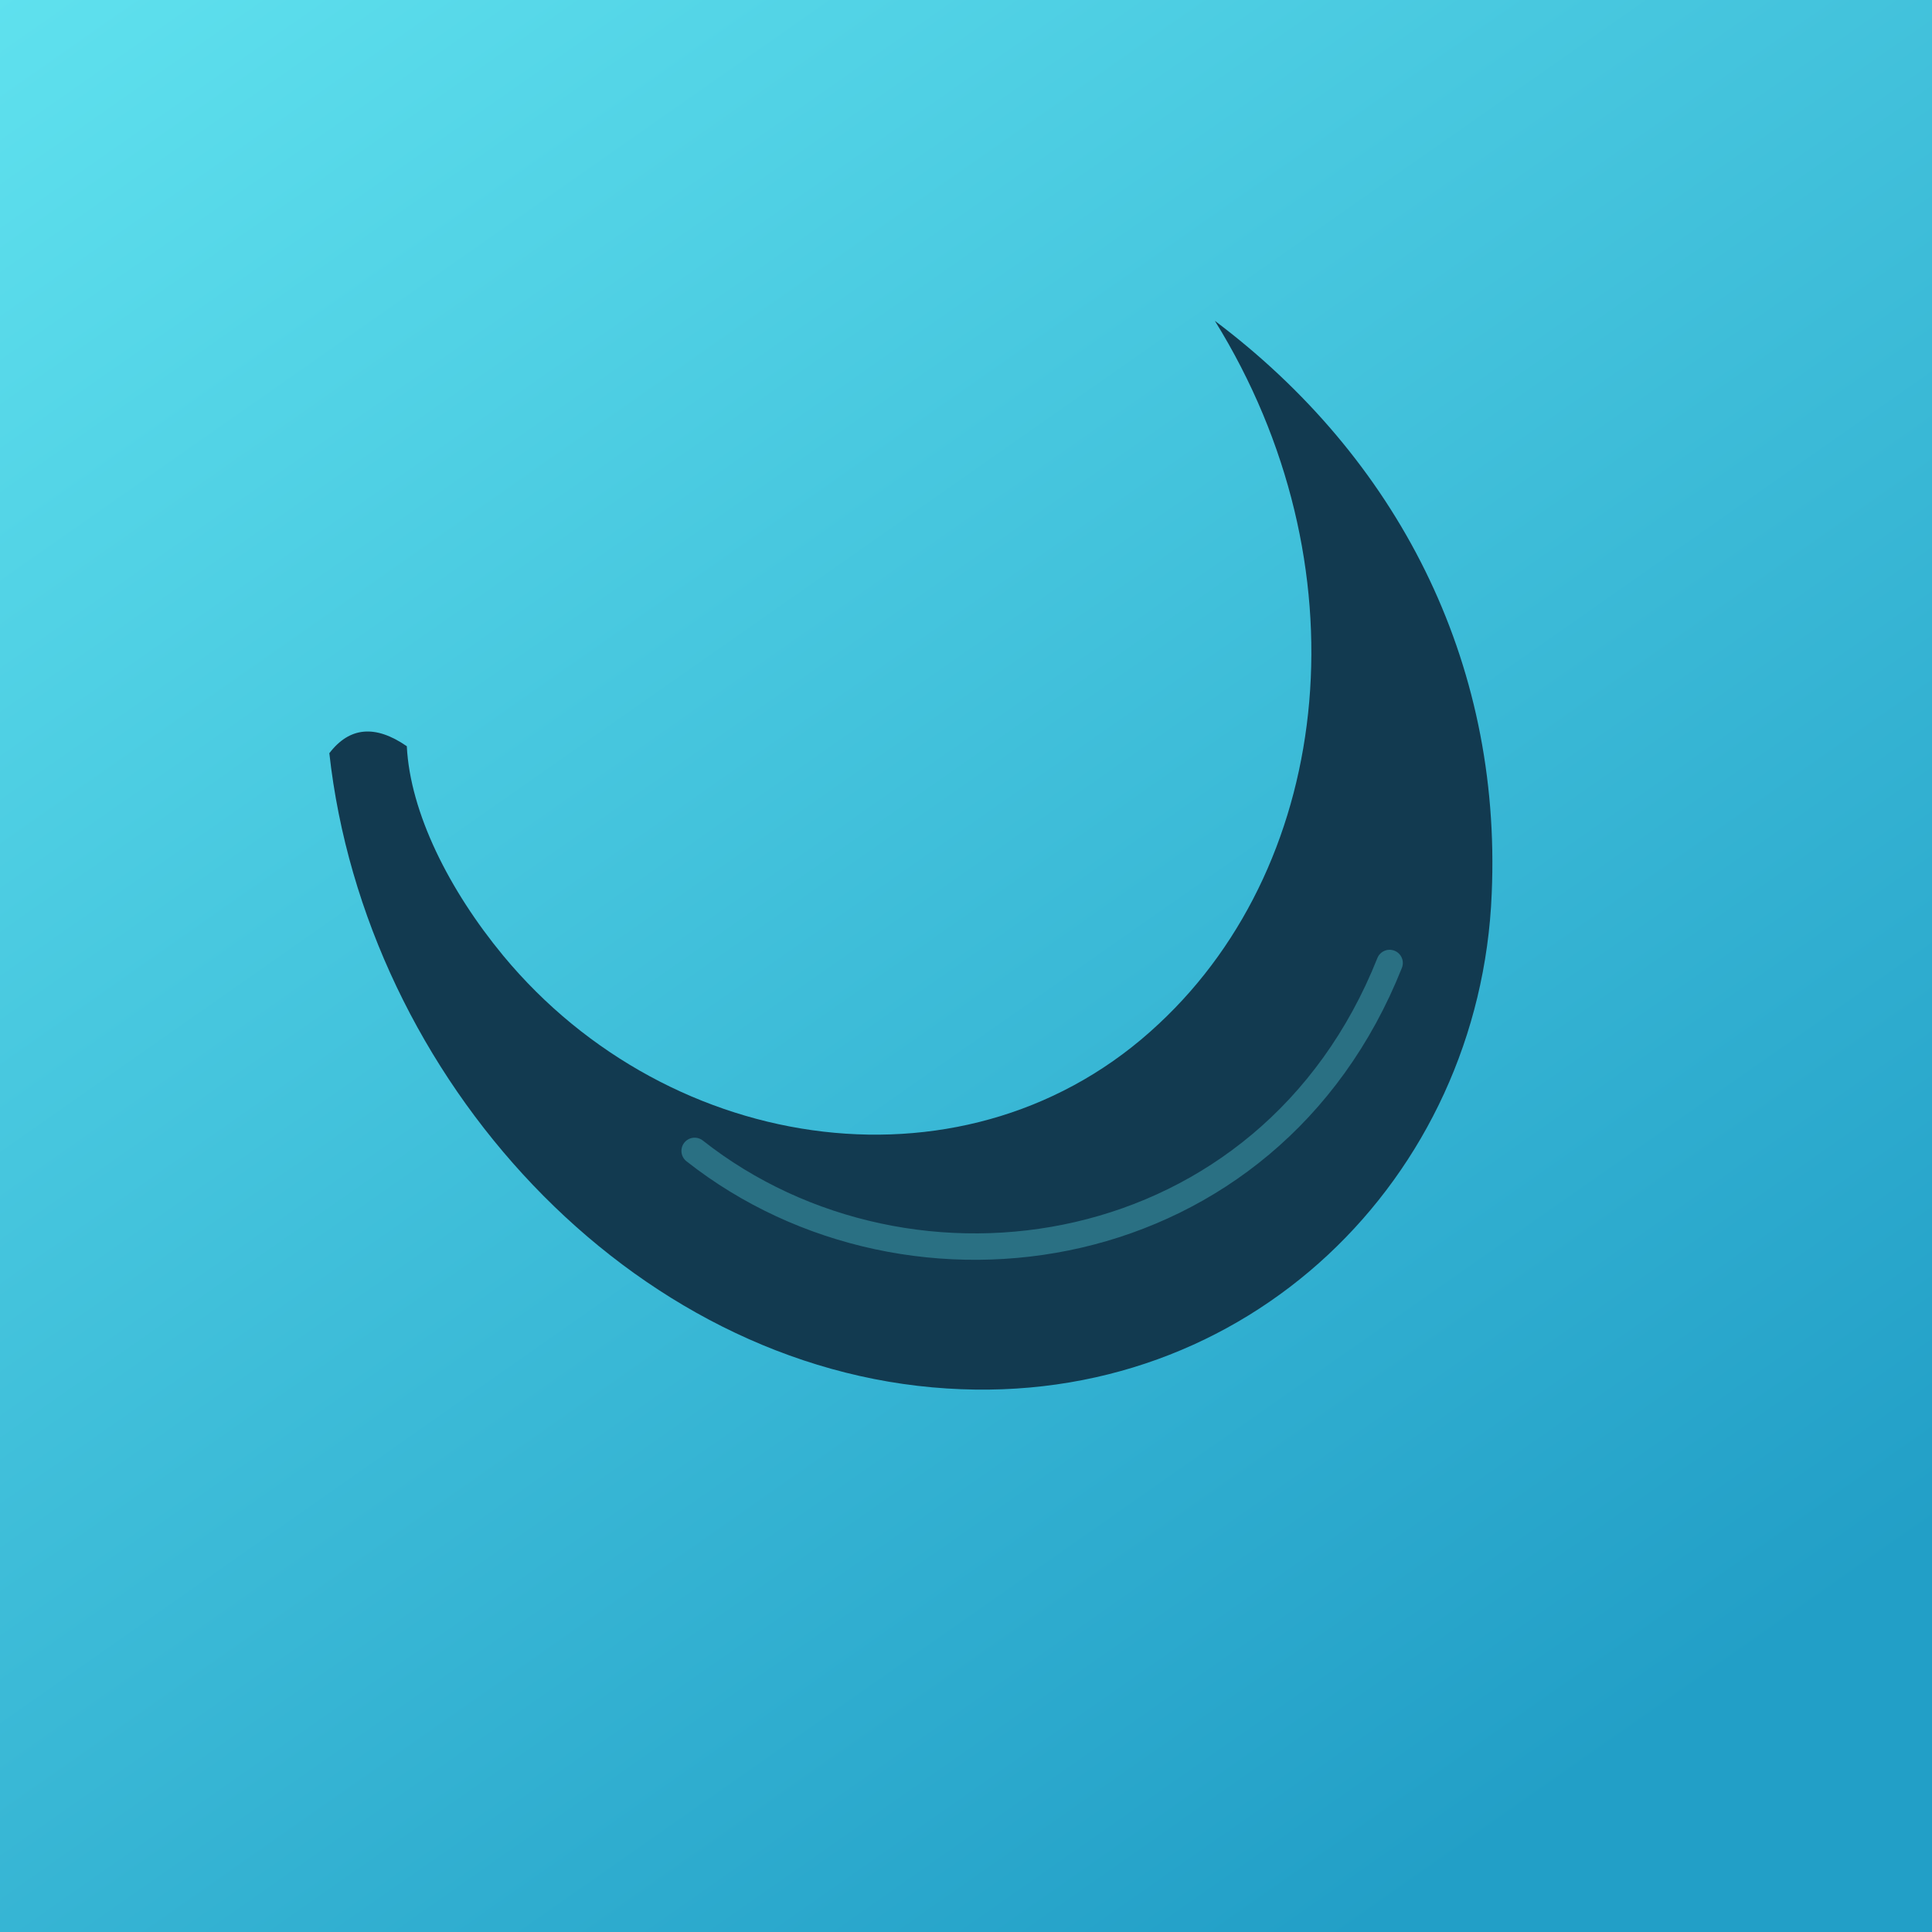
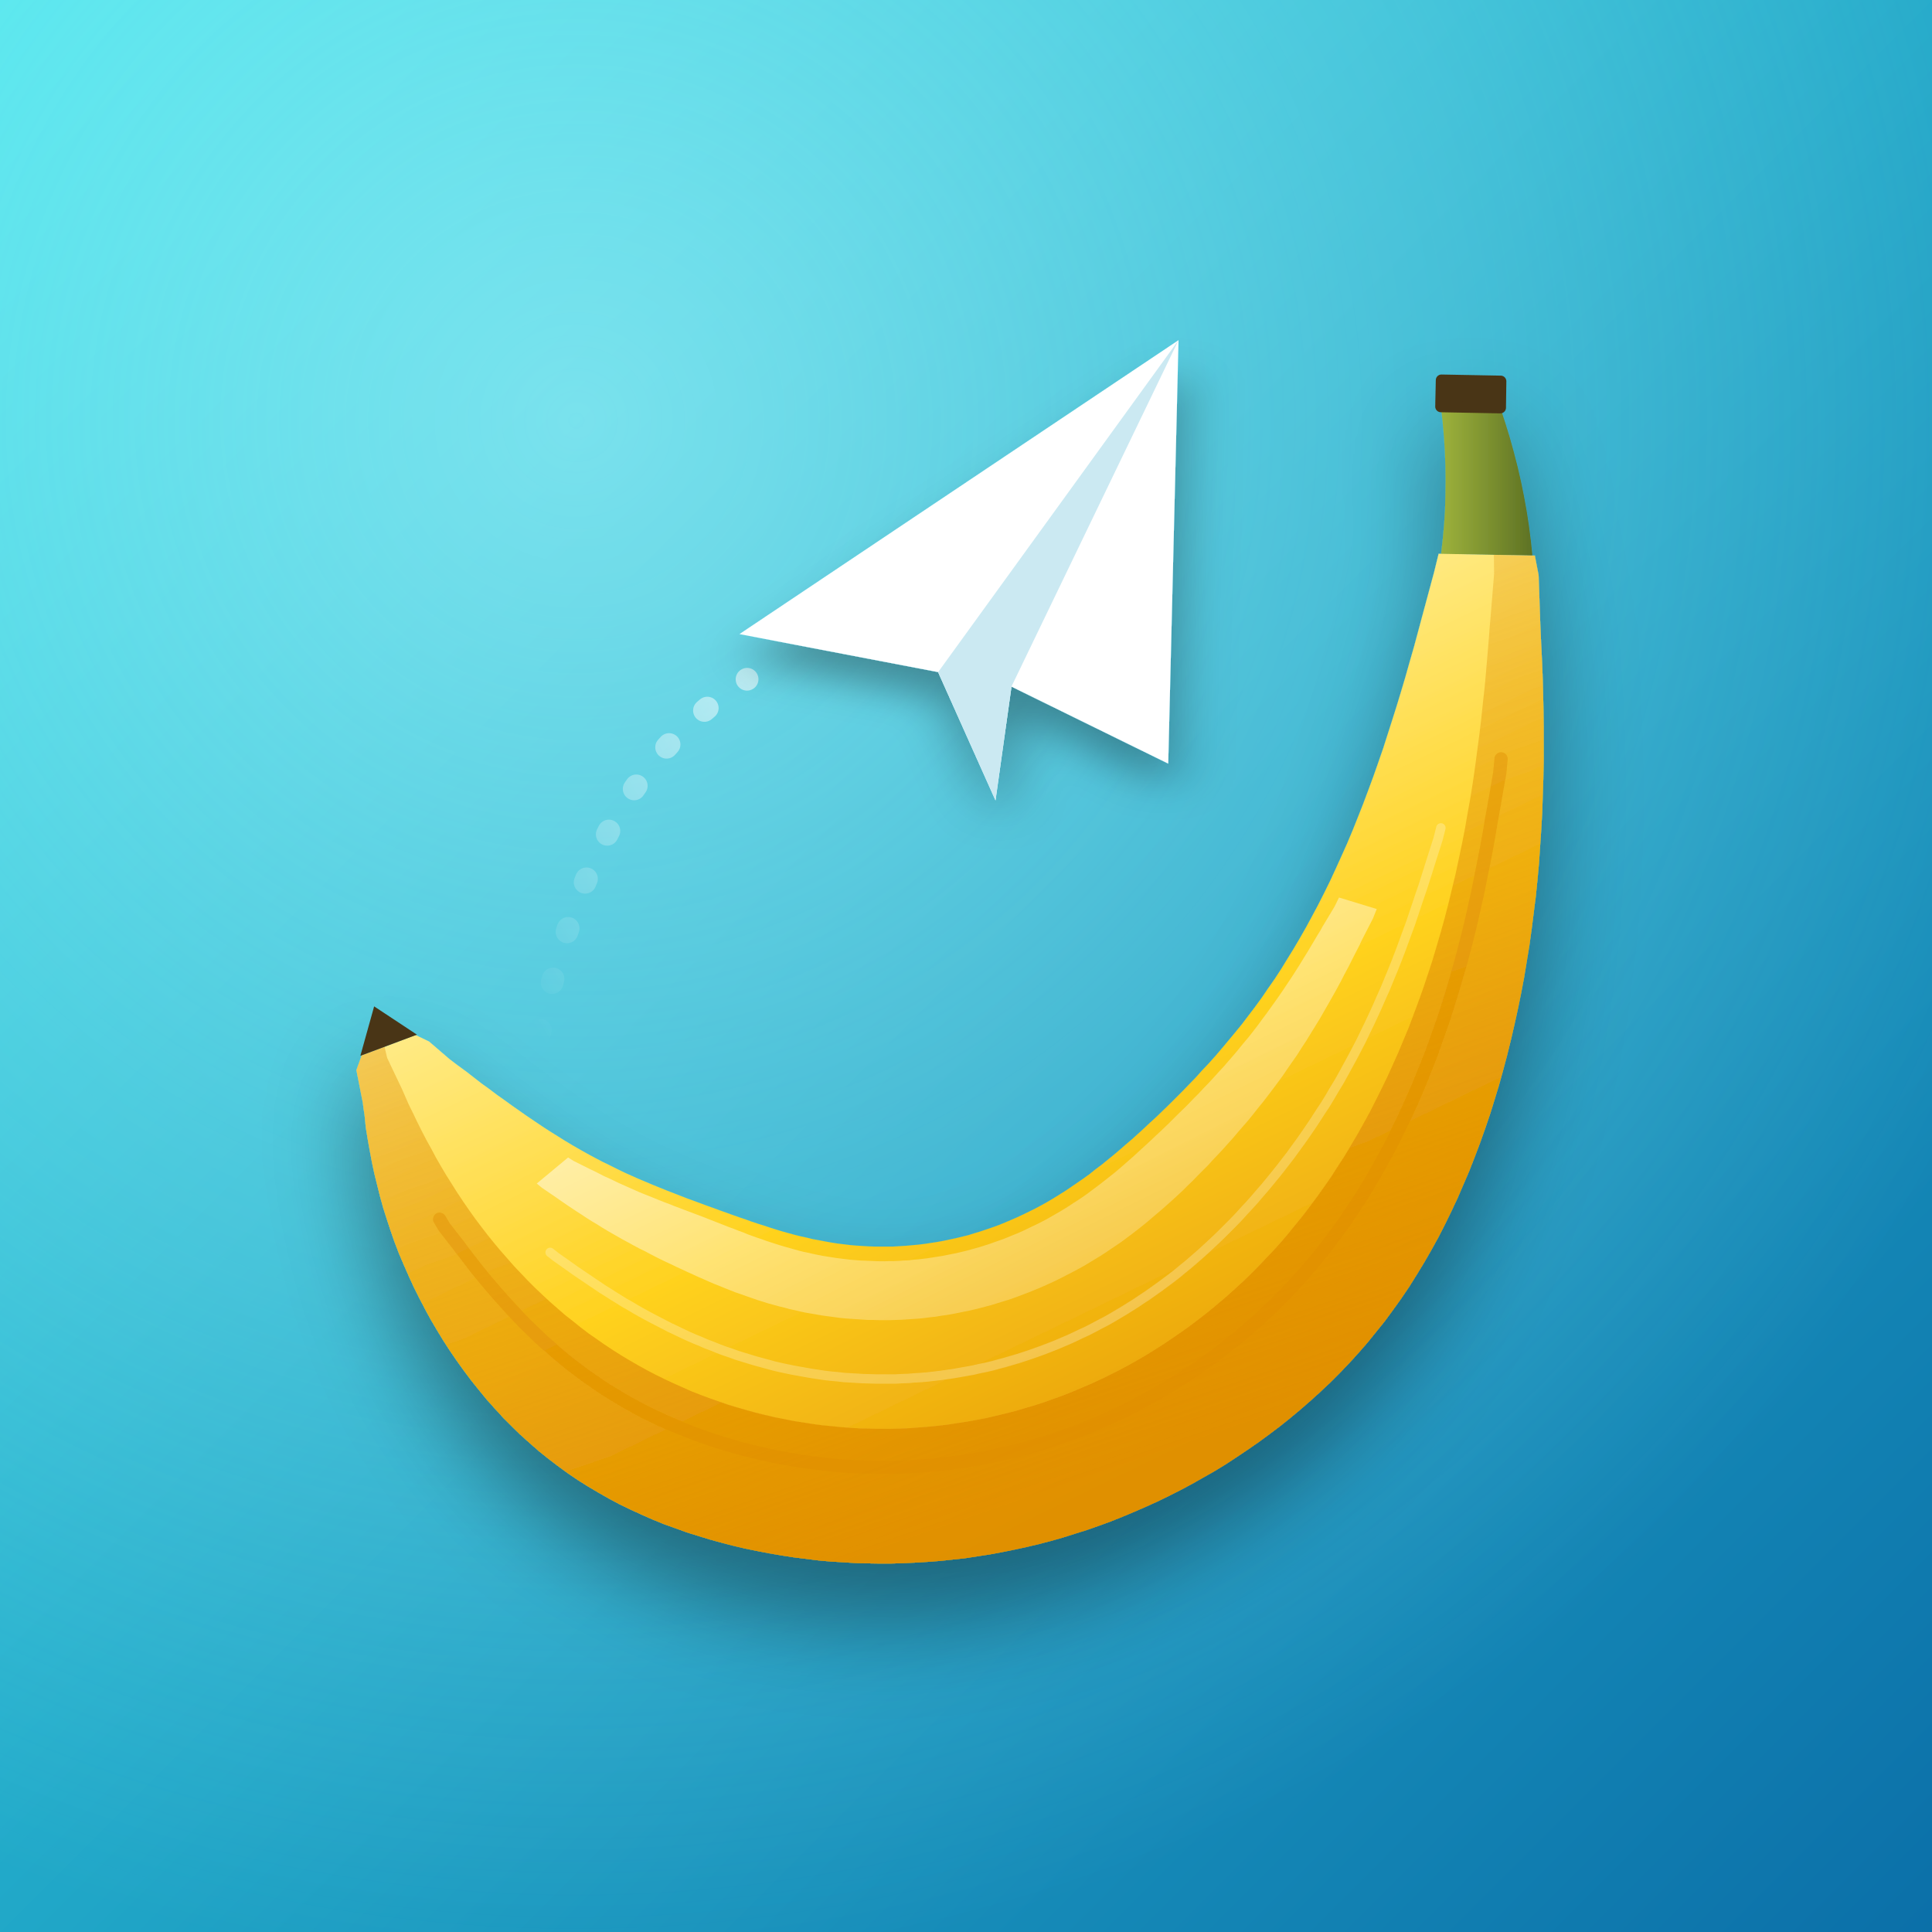
<svg xmlns="http://www.w3.org/2000/svg" width="1024" height="1024" viewBox="0 0 1024 1024">
  <defs>
-     <linearGradient id="bg" x2="0.7" y2="1">
-       <stop stop-color="#5FE1EE" />
-       <stop offset="1" stop-color="#229FC7" />
+     <linearGradient id="bg" x1="0" y1="0" x2="1" y2="1">
+       <stop offset="0" stop-color="#36E0E8" />
+       <stop offset="1" stop-color="#0B6FA8" />
    </linearGradient>
+     <radialGradient id="glow" cx="0.30" cy="0.22" r="0.8">
+       <stop offset="0" stop-color="#B9FBFF" stop-opacity="0.55" />
+       <stop offset="1" stop-color="#B9FBFF" stop-opacity="0" />
+     </radialGradient>
+     <linearGradient id="peel" x1="0.25" y1="0.2" x2="0.7" y2="1">
+       <stop offset="0" stop-color="#FFF5B0" />
+       <stop offset="0.5" stop-color="#FFD21F" />
+       <stop offset="1" stop-color="#E08E00" />
+     </linearGradient>
+     <linearGradient id="under" x1="0" y1="0" x2="0.4" y2="1">
+       <stop offset="0" stop-color="#E08E00" stop-opacity="0" />
+       <stop offset="1" stop-color="#E08E00" stop-opacity="0.85" />
+     </linearGradient>
+     <linearGradient id="hi" x1="0" y1="0" x2="1" y2="1">
+       <stop offset="0" stop-color="#FFFFFF" stop-opacity="0.9" />
+       <stop offset="1" stop-color="#FFFFFF" stop-opacity="0.15" />
+     </linearGradient>
+     <linearGradient id="stemg" x1="0" y1="0" x2="1" y2="0">
+       <stop offset="0" stop-color="#9DB23C" />
+       <stop offset="1" stop-color="#5E7224" />
+     </linearGradient>
+     <linearGradient id="trail" x1="0" y1="1" x2="1" y2="0">
+       <stop offset="0" stop-color="#FFFFFF" stop-opacity="0" />
+       <stop offset="1" stop-color="#FFFFFF" stop-opacity="0.55" />
+     </linearGradient>
+     <filter id="shadow" x="-25%" y="-25%" width="150%" height="160%">
+       <feGaussianBlur in="SourceAlpha" stdDeviation="24" />
+       <feOffset dy="30" />
+       <feComponentTransfer>
+         <feFuncA type="linear" slope="0.38" />
+       </feComponentTransfer>
+       <feMerge>
+         <feMergeNode />
+         <feMergeNode in="SourceGraphic" />
+       </feMerge>
+     </filter>
+     <filter id="pshadow" x="-40%" y="-40%" width="180%" height="190%">
+       <feGaussianBlur in="SourceAlpha" stdDeviation="12" />
+       <feOffset dy="14" />
+       <feComponentTransfer>
+         <feFuncA type="linear" slope="0.32" />
+       </feComponentTransfer>
+       <feMerge>
+         <feMergeNode />
+         <feMergeNode in="SourceGraphic" />
+       </feMerge>
+     </filter>
  </defs>
  <rect width="1024" height="1024" fill="url(#bg)" />
-   <g transform="rotate(-28 512 512)">
-     <path d="M 267 254 C 203 415 255 617 398 705 C 534 789 700 739 776 609 C 839 502 840 381 789 272 C 799 423 711 554 588 587 C 456 623 326 528 298 392 C 289 348 290 302 305 270 Q 291 243 267 254 Z" fill="#123A50" />
-     <path d="M 339 531 C 398 665 579 728 711 616" fill="none" stroke="#5FE1EE" stroke-opacity="0.32" stroke-width="14" stroke-linecap="round" />
+   <rect width="1024" height="1024" fill="url(#glow)" />
+   <g transform="translate(18 -6)">
+     <g filter="url(#shadow)">
+       <path d="M 745.8 299.6 L 746.7 291.8 L 747.4 284.0 L 747.9 276.2 L 748.1 268.4 L 748.2 260.6 L 748.1 252.8 L 747.8 245.0 L 747.3 237.2 L 746.6 229.4 L 745.7 221.5 L 777.2 222.1 L 779.8 230.0 L 782.2 237.8 L 784.4 245.7 L 786.4 253.5 L 788.2 261.3 L 789.8 269.2 L 791.2 277.0 L 792.4 284.8 L 793.4 292.6 L 794.2 300.4 Z" fill="url(#stemg)" />
+       <path d="M 745.7 221.5 L 777.2 222.1 L 777.4 208.1 L 746.0 207.5 Z" fill="#4A3418" stroke="#4A3418" stroke-width="6" stroke-linejoin="round" />
+       <path d="M 202.3 554.6 L 209.4 558.0 L 220.2 567.3 L 222.3 568.9 L 224.4 570.5 L 229.2 574.0 L 233.7 577.5 L 237.3 580.3 L 241.2 583.1 L 245.3 586.2 L 249.4 589.1 L 253.4 592.0 L 257.4 594.8 L 261.4 597.6 L 265.4 600.3 L 269.4 603.0 L 273.4 605.6 L 277.4 608.1 L 281.4 610.6 L 285.4 613.0 L 289.4 615.3 L 293.3 617.5 L 297.2 619.6 L 301.2 621.7 L 305.1 623.6 L 308.9 625.5 L 312.8 627.4 L 316.6 629.1 L 320.4 630.8 L 324.2 632.4 L 328.0 634.0 L 331.7 635.5 L 335.4 637.0 L 339.0 638.4 L 342.6 639.8 L 346.2 641.2 L 349.8 642.5 L 353.3 643.8 L 356.8 645.1 L 360.2 646.3 L 363.7 647.6 L 367.1 648.8 L 370.4 650.0 L 373.8 651.2 L 377.1 652.3 L 380.4 653.5 L 383.7 654.6 L 386.9 655.6 L 390.2 656.7 L 393.4 657.7 L 396.7 658.7 L 399.9 659.6 L 403.2 660.5 L 406.4 661.3 L 409.7 662.0 L 412.9 662.8 L 416.2 663.4 L 419.4 664.0 L 422.7 664.6 L 425.9 665.1 L 429.2 665.5 L 432.5 665.9 L 435.8 666.2 L 439.1 666.4 L 442.3 666.6 L 445.6 666.7 L 448.9 666.7 L 452.2 666.7 L 455.5 666.7 L 458.8 666.5 L 462.1 666.3 L 465.4 666.0 L 468.7 665.7 L 472.0 665.3 L 475.3 664.8 L 478.6 664.3 L 481.9 663.7 L 485.2 663.0 L 488.5 662.3 L 491.8 661.5 L 495.1 660.7 L 498.3 659.7 L 501.6 658.7 L 504.9 657.6 L 508.1 656.5 L 511.4 655.3 L 514.6 654.0 L 517.9 652.6 L 521.1 651.2 L 524.3 649.7 L 527.6 648.1 L 530.8 646.5 L 534.0 644.8 L 537.2 643.0 L 540.4 641.1 L 543.6 639.1 L 546.8 637.1 L 549.9 635.0 L 553.1 632.8 L 556.3 630.6 L 559.5 628.3 L 562.6 625.8 L 565.8 623.4 L 569.0 620.8 L 572.2 618.2 L 575.4 615.5 L 578.6 612.7 L 581.9 609.9 L 585.1 607.0 L 588.4 604.0 L 591.7 600.9 L 595.1 597.8 L 598.4 594.6 L 601.8 591.3 L 605.2 587.9 L 608.6 584.5 L 612.1 580.9 L 615.6 577.3 L 619.0 573.5 L 622.6 569.7 L 626.1 565.8 L 629.6 561.7 L 633.1 557.5 L 636.6 553.3 L 640.2 548.9 L 643.7 544.3 L 647.2 539.7 L 650.7 534.9 L 654.1 529.9 L 657.6 524.9 L 661.0 519.7 L 664.3 514.3 L 667.7 508.8 L 671.0 503.2 L 674.3 497.4 L 677.5 491.5 L 680.7 485.5 L 683.9 479.2 L 687.0 472.9 L 690.0 466.4 L 693.0 459.8 L 696.0 453.1 L 698.9 446.2 L 701.7 439.2 L 704.5 432.1 L 707.2 424.9 L 709.9 417.6 L 712.5 410.2 L 715.1 402.7 L 717.5 395.2 L 719.9 387.7 L 722.3 380.1 L 724.7 372.2 L 726.9 364.8 L 728.9 357.7 L 731.4 349.0 L 733.8 340.1 L 734.9 336.0 L 736.0 331.9 L 742.1 309.3 L 744.5 299.5 L 795.5 300.5 L 797.5 310.9 L 798.4 336.7 L 798.6 341.4 L 798.8 345.9 L 799.3 356.1 L 799.7 366.1 L 799.9 374.2 L 800.1 382.8 L 800.2 391.9 L 800.2 400.9 L 800.2 409.8 L 800.0 418.7 L 799.7 427.7 L 799.4 436.7 L 798.9 445.6 L 798.3 454.5 L 797.7 463.4 L 796.9 472.3 L 796.0 481.1 L 794.9 489.8 L 793.8 498.5 L 792.6 507.1 L 791.2 515.6 L 789.8 524.1 L 788.2 532.5 L 786.5 540.8 L 784.7 549.0 L 782.8 557.2 L 780.8 565.3 L 778.7 573.2 L 776.5 581.1 L 774.1 589.0 L 771.7 596.7 L 769.1 604.3 L 766.4 611.9 L 763.6 619.3 L 760.7 626.7 L 757.6 633.9 L 754.5 641.1 L 751.2 648.1 L 747.8 655.1 L 744.3 661.9 L 740.6 668.6 L 736.8 675.2 L 732.9 681.6 L 728.9 688.0 L 724.7 694.2 L 720.4 700.2 L 716.0 706.2 L 711.4 711.9 L 706.8 717.6 L 702.0 723.1 L 697.1 728.5 L 692.1 733.7 L 687.0 738.8 L 681.8 743.7 L 676.5 748.5 L 671.1 753.2 L 665.7 757.7 L 660.2 762.1 L 654.5 766.4 L 648.9 770.5 L 643.1 774.5 L 637.3 778.4 L 631.5 782.2 L 625.6 785.8 L 619.6 789.2 L 613.6 792.6 L 607.6 795.8 L 601.5 798.9 L 595.3 801.9 L 589.1 804.7 L 582.9 807.4 L 576.7 810.0 L 570.4 812.5 L 564.1 814.8 L 557.8 817.0 L 551.4 819.0 L 545.1 821.0 L 538.7 822.8 L 532.2 824.5 L 525.8 826.0 L 519.3 827.4 L 512.9 828.7 L 506.4 829.9 L 499.9 830.9 L 493.4 831.9 L 486.9 832.6 L 480.4 833.3 L 473.9 833.8 L 467.4 834.2 L 460.8 834.5 L 454.3 834.7 L 447.8 834.7 L 441.3 834.6 L 434.8 834.4 L 428.4 834.0 L 421.9 833.6 L 415.4 833.0 L 409.0 832.2 L 402.6 831.4 L 396.2 830.4 L 389.8 829.3 L 383.5 828.1 L 377.1 826.8 L 370.8 825.3 L 364.6 823.7 L 358.4 822.0 L 352.2 820.1 L 346.1 818.2 L 340.0 816.0 L 333.9 813.8 L 328.0 811.4 L 322.1 808.8 L 316.2 806.1 L 310.4 803.3 L 304.8 800.3 L 299.2 797.1 L 293.6 793.8 L 288.2 790.4 L 282.9 786.8 L 277.7 783.0 L 272.6 779.1 L 267.6 775.1 L 262.7 770.8 L 257.9 766.5 L 253.3 762.0 L 248.7 757.4 L 244.3 752.6 L 240.0 747.8 L 235.9 742.8 L 231.8 737.7 L 227.9 732.5 L 224.1 727.2 L 220.4 721.8 L 216.9 716.4 L 213.5 710.8 L 210.2 705.2 L 207.1 699.5 L 204.1 693.7 L 201.2 687.9 L 198.5 682.0 L 195.9 676.1 L 193.4 670.2 L 191.1 664.2 L 189.0 658.2 L 187.0 652.1 L 185.1 646.1 L 183.4 640.0 L 181.9 634.0 L 180.4 627.9 L 179.1 621.8 L 178.0 615.9 L 177.0 610.4 L 175.9 603.7 L 175.2 596.7 L 174.7 593.6 L 174.3 590.4 L 170.9 573.2 L 173.7 565.4 Z" fill="url(#peel)" />
+       <path d="M 185.8 560.8 L 187.2 566.7 L 193.8 580.6 L 195.0 583.1 L 196.1 585.6 L 198.5 591.1 L 201.1 596.4 L 203.2 600.8 L 205.5 605.4 L 208.0 610.2 L 210.6 614.9 L 213.1 619.6 L 215.8 624.3 L 218.6 629.0 L 221.5 633.6 L 224.4 638.2 L 227.4 642.7 L 230.5 647.2 L 233.7 651.7 L 237.0 656.1 L 240.3 660.4 L 243.7 664.6 L 247.2 668.8 L 250.8 672.9 L 254.4 677.0 L 258.1 680.9 L 261.8 684.8 L 265.6 688.6 L 269.5 692.3 L 273.4 695.9 L 277.4 699.4 L 281.4 702.9 L 285.6 706.2 L 289.7 709.5 L 293.9 712.7 L 298.2 715.7 L 302.5 718.7 L 306.9 721.6 L 311.3 724.4 L 315.8 727.1 L 320.3 729.7 L 324.8 732.2 L 329.4 734.6 L 334.1 736.9 L 338.8 739.1 L 343.5 741.2 L 348.2 743.3 L 353.0 745.2 L 357.8 747.0 L 362.7 748.7 L 367.6 750.4 L 372.5 751.9 L 377.4 753.3 L 382.4 754.7 L 387.3 755.9 L 392.3 757.1 L 397.4 758.1 L 402.4 759.1 L 407.4 759.9 L 412.5 760.7 L 417.6 761.4 L 422.7 761.9 L 427.8 762.4 L 432.9 762.8 L 438.0 763.1 L 443.2 763.2 L 448.3 763.3 L 453.4 763.3 L 458.6 763.2 L 463.7 763.0 L 468.9 762.6 L 474.0 762.2 L 479.2 761.7 L 484.3 761.1 L 489.4 760.3 L 494.6 759.5 L 499.7 758.6 L 504.8 757.6 L 509.9 756.4 L 515.0 755.2 L 520.1 753.9 L 525.2 752.4 L 530.3 750.9 L 535.3 749.3 L 540.3 747.5 L 545.3 745.7 L 550.3 743.7 L 555.3 741.6 L 560.2 739.5 L 565.2 737.2 L 570.1 734.8 L 574.9 732.4 L 579.8 729.8 L 584.6 727.1 L 589.4 724.3 L 594.1 721.4 L 598.8 718.4 L 603.5 715.2 L 608.2 712.0 L 612.8 708.7 L 617.4 705.2 L 621.9 701.7 L 626.4 698.0 L 630.8 694.3 L 635.2 690.4 L 639.6 686.4 L 643.9 682.3 L 648.1 678.1 L 652.3 673.7 L 656.5 669.3 L 660.6 664.8 L 664.6 660.1 L 668.5 655.3 L 672.5 650.4 L 676.3 645.4 L 680.1 640.3 L 683.8 635.1 L 687.5 629.8 L 691.0 624.3 L 694.6 618.8 L 698.0 613.1 L 701.4 607.4 L 704.7 601.5 L 708.0 595.5 L 711.1 589.4 L 714.2 583.2 L 717.3 576.8 L 720.2 570.4 L 723.1 563.9 L 725.9 557.2 L 728.7 550.5 L 731.3 543.6 L 733.9 536.6 L 736.4 529.6 L 738.8 522.4 L 741.2 515.1 L 743.4 507.7 L 745.6 500.2 L 747.7 492.6 L 749.7 484.9 L 751.6 477.0 L 753.5 469.2 L 755.2 461.2 L 756.9 453.1 L 758.5 445.0 L 759.9 436.8 L 761.4 428.5 L 762.7 420.3 L 763.9 411.9 L 765.0 403.6 L 766.1 395.3 L 767.1 386.9 L 768.0 378.3 L 768.9 370.2 L 769.6 362.5 L 770.4 353.1 L 771.2 343.4 L 771.5 339.1 L 771.9 334.7 L 773.9 310.2 L 773.8 300.1 L 795.5 300.5 L 797.5 310.9 L 798.4 336.7 L 798.6 341.4 L 798.8 345.9 L 799.3 356.1 L 799.7 366.1 L 799.9 374.2 L 800.1 382.8 L 800.2 391.9 L 800.2 400.9 L 800.2 409.8 L 800.0 418.7 L 799.7 427.7 L 799.4 436.7 L 798.9 445.6 L 798.3 454.5 L 797.7 463.4 L 796.9 472.3 L 796.0 481.1 L 794.9 489.8 L 793.8 498.5 L 792.6 507.1 L 791.2 515.6 L 789.8 524.1 L 788.2 532.5 L 786.5 540.8 L 784.7 549.0 L 782.8 557.2 L 780.8 565.3 L 778.7 573.2 L 776.5 581.1 L 774.1 589.0 L 771.7 596.7 L 769.1 604.3 L 766.4 611.9 L 763.6 619.3 L 760.7 626.7 L 757.6 633.9 L 754.5 641.1 L 751.2 648.1 L 747.8 655.1 L 744.3 661.9 L 740.6 668.6 L 736.8 675.2 L 732.9 681.6 L 728.9 688.0 L 724.7 694.2 L 720.4 700.2 L 716.0 706.2 L 711.4 711.9 L 706.8 717.6 L 702.0 723.1 L 697.1 728.5 L 692.1 733.7 L 687.0 738.8 L 681.8 743.7 L 676.5 748.5 L 671.1 753.2 L 665.7 757.7 L 660.2 762.1 L 654.5 766.4 L 648.9 770.5 L 643.1 774.5 L 637.3 778.4 L 631.5 782.2 L 625.6 785.8 L 619.6 789.2 L 613.6 792.6 L 607.6 795.8 L 601.5 798.9 L 595.3 801.9 L 589.1 804.7 L 582.9 807.4 L 576.7 810.0 L 570.4 812.5 L 564.1 814.8 L 557.8 817.0 L 551.4 819.0 L 545.1 821.0 L 538.7 822.8 L 532.2 824.5 L 525.8 826.0 L 519.3 827.4 L 512.9 828.7 L 506.4 829.9 L 499.9 830.9 L 493.4 831.9 L 486.9 832.6 L 480.4 833.3 L 473.9 833.8 L 467.4 834.2 L 460.8 834.5 L 454.3 834.7 L 447.8 834.7 L 441.3 834.6 L 434.8 834.4 L 428.4 834.0 L 421.9 833.6 L 415.4 833.0 L 409.0 832.2 L 402.6 831.4 L 396.2 830.4 L 389.8 829.3 L 383.5 828.1 L 377.1 826.8 L 370.8 825.3 L 364.6 823.7 L 358.4 822.0 L 352.2 820.1 L 346.1 818.2 L 340.0 816.0 L 333.9 813.8 L 328.0 811.4 L 322.1 808.8 L 316.2 806.1 L 310.4 803.3 L 304.8 800.3 L 299.2 797.1 L 293.6 793.8 L 288.2 790.4 L 282.9 786.8 L 277.7 783.0 L 272.6 779.1 L 267.6 775.1 L 262.7 770.8 L 257.9 766.5 L 253.3 762.0 L 248.7 757.4 L 244.3 752.6 L 240.0 747.8 L 235.9 742.8 L 231.8 737.7 L 227.9 732.5 L 224.1 727.2 L 220.4 721.8 L 216.9 716.4 L 213.5 710.8 L 210.2 705.2 L 207.1 699.5 L 204.1 693.7 L 201.2 687.9 L 198.5 682.0 L 195.9 676.1 L 193.4 670.2 L 191.1 664.2 L 189.0 658.2 L 187.0 652.1 L 185.1 646.1 L 183.4 640.0 L 181.9 634.0 L 180.4 627.9 L 179.1 621.8 L 178.0 615.9 L 177.0 610.4 L 175.9 603.7 L 175.2 596.7 L 174.7 593.6 L 174.3 590.4 L 170.9 573.2 L 173.7 565.4 Z" fill="url(#under)" />
+       <path d="M 215.0 652.2 L 217.5 656.4 L 225.3 666.4 L 226.6 668.2 L 228.0 670.0 L 231.0 673.9 L 234.0 677.8 L 236.5 680.9 L 239.2 684.2 L 242.1 687.6 L 245.0 691.0 L 248.0 694.4 L 251.0 697.7 L 254.1 701.1 L 257.2 704.4 L 260.4 707.7 L 263.7 710.9 L 267.0 714.1 L 270.4 717.3 L 273.9 720.3 L 277.4 723.4 L 281.0 726.4 L 284.6 729.3 L 288.3 732.1 L 292.0 734.9 L 295.8 737.5 L 299.6 740.2 L 303.4 742.7 L 307.4 745.1 L 311.3 747.5 L 315.3 749.8 L 319.4 752.0 L 323.4 754.2 L 327.5 756.2 L 331.7 758.2 L 335.9 760.1 L 340.1 761.9 L 344.3 763.6 L 348.6 765.3 L 352.9 766.9 L 357.2 768.4 L 361.6 769.9 L 365.9 771.2 L 370.3 772.5 L 374.7 773.8 L 379.2 774.9 L 383.6 776.0 L 388.1 777.0 L 392.5 778.0 L 397.0 778.8 L 401.5 779.6 L 406.0 780.4 L 410.5 781.0 L 415.1 781.6 L 419.6 782.1 L 424.2 782.6 L 428.7 783.0 L 433.3 783.3 L 437.9 783.5 L 442.4 783.6 L 447.0 783.7 L 451.6 783.7 L 456.2 783.7 L 460.8 783.5 L 465.4 783.3 L 470.0 783.0 L 474.5 782.7 L 479.1 782.2 L 483.7 781.7 L 488.3 781.1 L 492.9 780.5 L 497.5 779.8 L 502.0 779.0 L 506.6 778.1 L 511.2 777.1 L 515.7 776.1 L 520.3 775.0 L 524.8 773.8 L 529.3 772.5 L 533.8 771.2 L 538.3 769.8 L 542.8 768.3 L 547.3 766.7 L 551.8 765.1 L 556.2 763.4 L 560.6 761.6 L 565.1 759.7 L 569.4 757.8 L 573.8 755.8 L 578.2 753.7 L 582.5 751.5 L 586.8 749.2 L 591.1 746.9 L 595.4 744.5 L 599.6 742.0 L 603.9 739.5 L 608.1 736.8 L 612.2 734.1 L 616.4 731.3 L 620.5 728.4 L 624.6 725.5 L 628.6 722.5 L 632.6 719.3 L 636.6 716.2 L 640.6 712.9 L 644.5 709.5 L 648.4 706.1 L 652.2 702.6 L 656.0 699.0 L 659.7 695.3 L 663.4 691.6 L 667.1 687.7 L 670.7 683.8 L 674.2 679.8 L 677.7 675.7 L 681.2 671.5 L 684.5 667.3 L 687.9 662.9 L 691.1 658.5 L 694.4 654.0 L 697.5 649.4 L 700.6 644.7 L 703.7 640.0 L 706.6 635.2 L 709.6 630.2 L 712.4 625.3 L 715.2 620.2 L 718.0 615.1 L 720.7 609.9 L 723.3 604.6 L 725.9 599.2 L 728.4 593.8 L 730.9 588.3 L 733.3 582.7 L 735.6 577.1 L 737.9 571.4 L 740.2 565.6 L 742.3 559.8 L 744.4 553.9 L 746.5 547.9 L 748.5 541.9 L 750.4 535.8 L 752.3 529.7 L 754.1 523.5 L 755.9 517.3 L 757.6 511.0 L 759.2 504.8 L 760.8 498.5 L 762.3 492.1 L 763.7 485.8 L 765.1 479.6 L 766.4 473.2 L 767.7 466.8 L 768.9 460.7 L 770.0 454.9 L 771.3 447.8 L 772.5 440.6 L 773.1 437.3 L 773.7 434.0 L 776.9 415.7 L 777.6 408.2" fill="none" stroke="#E08E00" stroke-opacity="0.45" stroke-width="7" stroke-linecap="round" />
+       <path d="M 273.6 669.8 L 276.5 672.1 L 284.3 677.6 L 285.7 678.6 L 287.1 679.6 L 290.2 681.7 L 293.3 683.8 L 295.8 685.5 L 298.5 687.3 L 301.3 689.2 L 304.2 691.0 L 307.0 692.8 L 309.9 694.6 L 312.8 696.4 L 315.8 698.1 L 318.8 699.9 L 321.8 701.6 L 324.9 703.3 L 327.9 704.9 L 331.0 706.5 L 334.1 708.1 L 337.2 709.7 L 340.4 711.2 L 343.5 712.7 L 346.7 714.2 L 349.9 715.6 L 353.1 716.9 L 356.3 718.3 L 359.5 719.5 L 362.7 720.8 L 365.9 722.0 L 369.2 723.1 L 372.5 724.3 L 375.7 725.3 L 379.0 726.3 L 382.3 727.3 L 385.6 728.2 L 388.9 729.1 L 392.2 730.0 L 395.6 730.8 L 398.9 731.5 L 402.3 732.2 L 405.6 732.8 L 409.0 733.4 L 412.4 734.0 L 415.7 734.5 L 419.1 735.0 L 422.5 735.4 L 425.9 735.7 L 429.3 736.1 L 432.7 736.3 L 436.1 736.5 L 439.5 736.7 L 443.0 736.8 L 446.4 736.9 L 449.8 736.9 L 453.2 736.9 L 456.7 736.9 L 460.1 736.7 L 463.5 736.6 L 466.9 736.3 L 470.4 736.1 L 473.8 735.8 L 477.2 735.4 L 480.6 735.0 L 484.1 734.5 L 487.5 734.0 L 490.9 733.4 L 494.3 732.8 L 497.7 732.2 L 501.1 731.4 L 504.6 730.7 L 508.0 729.9 L 511.3 729.0 L 514.7 728.1 L 518.1 727.1 L 521.5 726.1 L 524.9 725.0 L 528.2 723.9 L 531.6 722.7 L 534.9 721.5 L 538.3 720.2 L 541.6 718.9 L 544.9 717.5 L 548.2 716.1 L 551.5 714.6 L 554.8 713.0 L 558.1 711.5 L 561.4 709.8 L 564.6 708.1 L 567.9 706.4 L 571.1 704.6 L 574.3 702.7 L 577.5 700.8 L 580.7 698.8 L 583.9 696.8 L 587.0 694.7 L 590.2 692.6 L 593.3 690.4 L 596.4 688.2 L 599.5 685.9 L 602.6 683.6 L 605.7 681.2 L 608.7 678.7 L 611.8 676.2 L 614.8 673.6 L 617.8 671.0 L 620.8 668.3 L 623.7 665.6 L 626.7 662.8 L 629.6 660.0 L 632.5 657.1 L 635.4 654.2 L 638.3 651.2 L 641.1 648.1 L 644.0 645.0 L 646.8 641.9 L 649.6 638.6 L 652.4 635.4 L 655.2 632.0 L 657.9 628.7 L 660.7 625.2 L 663.4 621.7 L 666.1 618.2 L 668.7 614.6 L 671.4 610.9 L 674.0 607.2 L 676.6 603.4 L 679.2 599.5 L 681.7 595.6 L 684.3 591.7 L 686.8 587.6 L 689.2 583.5 L 691.7 579.4 L 694.1 575.1 L 696.4 570.9 L 698.8 566.5 L 701.1 562.1 L 703.4 557.7 L 705.6 553.1 L 707.8 548.6 L 710.0 543.9 L 712.1 539.3 L 714.2 534.5 L 716.3 529.8 L 718.3 524.9 L 720.3 520.1 L 722.2 515.3 L 724.1 510.4 L 725.9 505.5 L 727.7 500.6 L 729.5 495.7 L 731.2 490.7 L 732.8 485.9 L 734.3 481.4 L 736.2 475.9 L 738.0 470.2 L 738.8 467.7 L 739.6 465.1 L 744.2 450.7 L 745.7 444.8" fill="none" stroke="#FFFFFF" stroke-opacity="0.25" stroke-width="5" stroke-linecap="round" />
+       <path d="M 283.1 619.5 L 286.0 621.3 L 293.6 625.1 L 295.0 625.8 L 296.3 626.4 L 299.3 627.9 L 302.2 629.4 L 304.7 630.5 L 307.2 631.7 L 309.9 633.0 L 312.6 634.2 L 315.3 635.4 L 318.0 636.6 L 320.7 637.8 L 323.4 638.9 L 326.2 640.0 L 328.9 641.1 L 331.6 642.2 L 334.4 643.3 L 337.1 644.3 L 339.8 645.4 L 342.5 646.4 L 345.1 647.4 L 347.8 648.4 L 350.4 649.4 L 353.1 650.4 L 355.7 651.4 L 358.2 652.4 L 360.8 653.4 L 363.3 654.4 L 365.9 655.4 L 368.4 656.4 L 370.9 657.3 L 373.4 658.3 L 375.9 659.2 L 378.3 660.2 L 380.8 661.1 L 383.3 662.0 L 385.7 662.8 L 388.2 663.7 L 390.6 664.5 L 393.1 665.3 L 395.6 666.1 L 398.0 666.8 L 400.5 667.5 L 403.0 668.2 L 405.5 668.9 L 407.9 669.5 L 410.4 670.0 L 412.9 670.6 L 415.4 671.1 L 417.9 671.6 L 420.4 672.0 L 422.9 672.4 L 425.5 672.8 L 428.0 673.1 L 430.5 673.4 L 433.0 673.7 L 435.6 673.9 L 438.1 674.1 L 440.6 674.2 L 443.2 674.3 L 445.7 674.4 L 448.2 674.5 L 450.8 674.5 L 453.3 674.4 L 455.9 674.4 L 458.4 674.3 L 460.9 674.1 L 463.5 674.0 L 466.0 673.7 L 468.6 673.5 L 471.1 673.2 L 473.7 672.9 L 476.2 672.5 L 478.7 672.1 L 481.3 671.7 L 483.8 671.2 L 486.3 670.7 L 488.9 670.2 L 491.4 669.6 L 493.9 669.0 L 496.5 668.3 L 499.0 667.6 L 501.5 666.9 L 504.0 666.1 L 506.5 665.3 L 509.0 664.4 L 511.6 663.5 L 514.1 662.6 L 516.6 661.6 L 519.0 660.6 L 521.5 659.6 L 524.0 658.5 L 526.5 657.3 L 529.0 656.1 L 531.5 654.9 L 533.9 653.7 L 536.4 652.4 L 538.9 651.0 L 541.3 649.6 L 543.7 648.2 L 546.2 646.7 L 548.6 645.2 L 551.0 643.6 L 553.5 642.0 L 555.9 640.4 L 558.3 638.7 L 560.7 636.9 L 563.1 635.1 L 565.5 633.3 L 567.9 631.4 L 570.3 629.5 L 572.7 627.6 L 575.1 625.6 L 577.5 623.5 L 579.9 621.4 L 582.3 619.3 L 584.7 617.1 L 587.1 614.9 L 589.5 612.7 L 592.0 610.4 L 594.4 608.1 L 596.9 605.8 L 599.4 603.4 L 601.9 601.0 L 604.4 598.5 L 606.9 596.0 L 609.5 593.5 L 612.1 590.9 L 614.7 588.2 L 617.3 585.6 L 619.9 582.8 L 622.5 580.1 L 625.2 577.2 L 627.8 574.3 L 630.5 571.4 L 633.1 568.4 L 635.8 565.3 L 638.4 562.2 L 641.0 559.0 L 643.7 555.8 L 646.3 552.5 L 648.9 549.1 L 651.4 545.7 L 654.0 542.2 L 656.5 538.7 L 659.0 535.2 L 661.5 531.6 L 663.9 528.0 L 666.3 524.4 L 668.7 520.7 L 671.1 516.9 L 673.3 513.3 L 675.4 509.9 L 677.9 505.7 L 680.5 501.3 L 681.7 499.4 L 682.8 497.4 L 689.4 486.4 L 691.7 481.7 L 711.7 487.8 L 709.7 492.8 L 703.6 504.7 L 702.6 506.9 L 701.5 509.0 L 699.1 513.7 L 696.8 518.3 L 694.8 522.0 L 692.8 525.9 L 690.6 530.0 L 688.3 534.1 L 686.1 538.0 L 683.8 542.0 L 681.5 546.0 L 679.1 549.9 L 676.7 553.8 L 674.3 557.7 L 671.8 561.5 L 669.4 565.3 L 666.8 569.0 L 664.3 572.6 L 661.8 576.3 L 659.2 579.8 L 656.6 583.3 L 654.0 586.7 L 651.4 590.1 L 648.7 593.4 L 646.1 596.7 L 643.5 599.9 L 640.8 603.0 L 638.1 606.1 L 635.5 609.2 L 632.8 612.2 L 630.2 615.1 L 627.5 618.0 L 624.8 620.8 L 622.2 623.7 L 619.5 626.4 L 616.8 629.1 L 614.2 631.8 L 611.5 634.4 L 608.9 637.0 L 606.2 639.5 L 603.5 642.0 L 600.8 644.4 L 598.1 646.8 L 595.4 649.1 L 592.7 651.4 L 590.0 653.7 L 587.3 655.9 L 584.6 658.0 L 581.9 660.1 L 579.1 662.2 L 576.4 664.2 L 573.6 666.1 L 570.8 668.0 L 568.0 669.9 L 565.2 671.7 L 562.4 673.4 L 559.6 675.1 L 556.8 676.8 L 553.9 678.4 L 551.1 679.9 L 548.2 681.4 L 545.3 682.9 L 542.5 684.3 L 539.6 685.7 L 536.7 687.0 L 533.8 688.3 L 530.9 689.5 L 528.0 690.7 L 525.1 691.8 L 522.2 692.9 L 519.2 694.0 L 516.3 695.0 L 513.3 695.9 L 510.4 696.8 L 507.5 697.7 L 504.5 698.5 L 501.5 699.3 L 498.6 700.0 L 495.6 700.7 L 492.6 701.3 L 489.7 701.9 L 486.7 702.5 L 483.7 703.0 L 480.7 703.4 L 477.8 703.9 L 474.8 704.2 L 471.8 704.6 L 468.8 704.9 L 465.8 705.1 L 462.8 705.3 L 459.8 705.5 L 456.9 705.6 L 453.9 705.7 L 450.9 705.7 L 447.9 705.7 L 444.9 705.6 L 442.0 705.6 L 439.0 705.4 L 436.0 705.2 L 433.0 705.0 L 430.1 704.8 L 427.1 704.5 L 424.2 704.1 L 421.2 703.7 L 418.2 703.3 L 415.3 702.8 L 412.4 702.3 L 409.4 701.8 L 406.5 701.2 L 403.6 700.5 L 400.7 699.9 L 397.8 699.1 L 394.9 698.4 L 392.0 697.6 L 389.1 696.8 L 386.2 695.9 L 383.3 695.0 L 380.5 694.0 L 377.6 693.0 L 374.8 692.0 L 371.9 691.0 L 369.1 689.9 L 366.3 688.8 L 363.4 687.6 L 360.6 686.5 L 357.8 685.3 L 354.9 684.0 L 352.1 682.8 L 349.3 681.5 L 346.4 680.2 L 343.6 678.9 L 340.8 677.6 L 337.9 676.2 L 335.1 674.9 L 332.2 673.5 L 329.4 672.1 L 326.5 670.6 L 323.7 669.1 L 320.8 667.7 L 318.0 666.2 L 315.1 664.6 L 312.3 663.1 L 309.5 661.5 L 306.7 659.9 L 303.9 658.3 L 301.1 656.6 L 298.4 654.9 L 295.7 653.3 L 293.0 651.6 L 290.3 649.8 L 287.8 648.2 L 285.4 646.6 L 282.4 644.6 L 279.5 642.6 L 278.2 641.7 L 276.8 640.7 L 269.3 635.6 L 266.5 633.3 Z" fill="url(#hi)" opacity="0.75" />
+       <path d="M 203.0 554.4 L 180.3 539.4 L 173.0 565.6 Z" fill="#4A3418" />
+     </g>
+     <path d="M 268 554 C 288 464 318 404 378 366" fill="none" stroke="url(#trail)" stroke-width="12" stroke-linecap="round" stroke-dasharray="2 26" />
+     <g filter="url(#pshadow)" transform="translate(348 220) rotate(-12) scale(1.04)">
+       <path d="M 0 120 L 250 20 L 200 230 L 130 175 L 110 230 L 95 160 Z" fill="#FFFFFF" />
+       <path d="M 95 160 L 250 20 L 130 175 L 110 230 Z" fill="#CBE9F2" />
+     </g>
  </g>
</svg>
